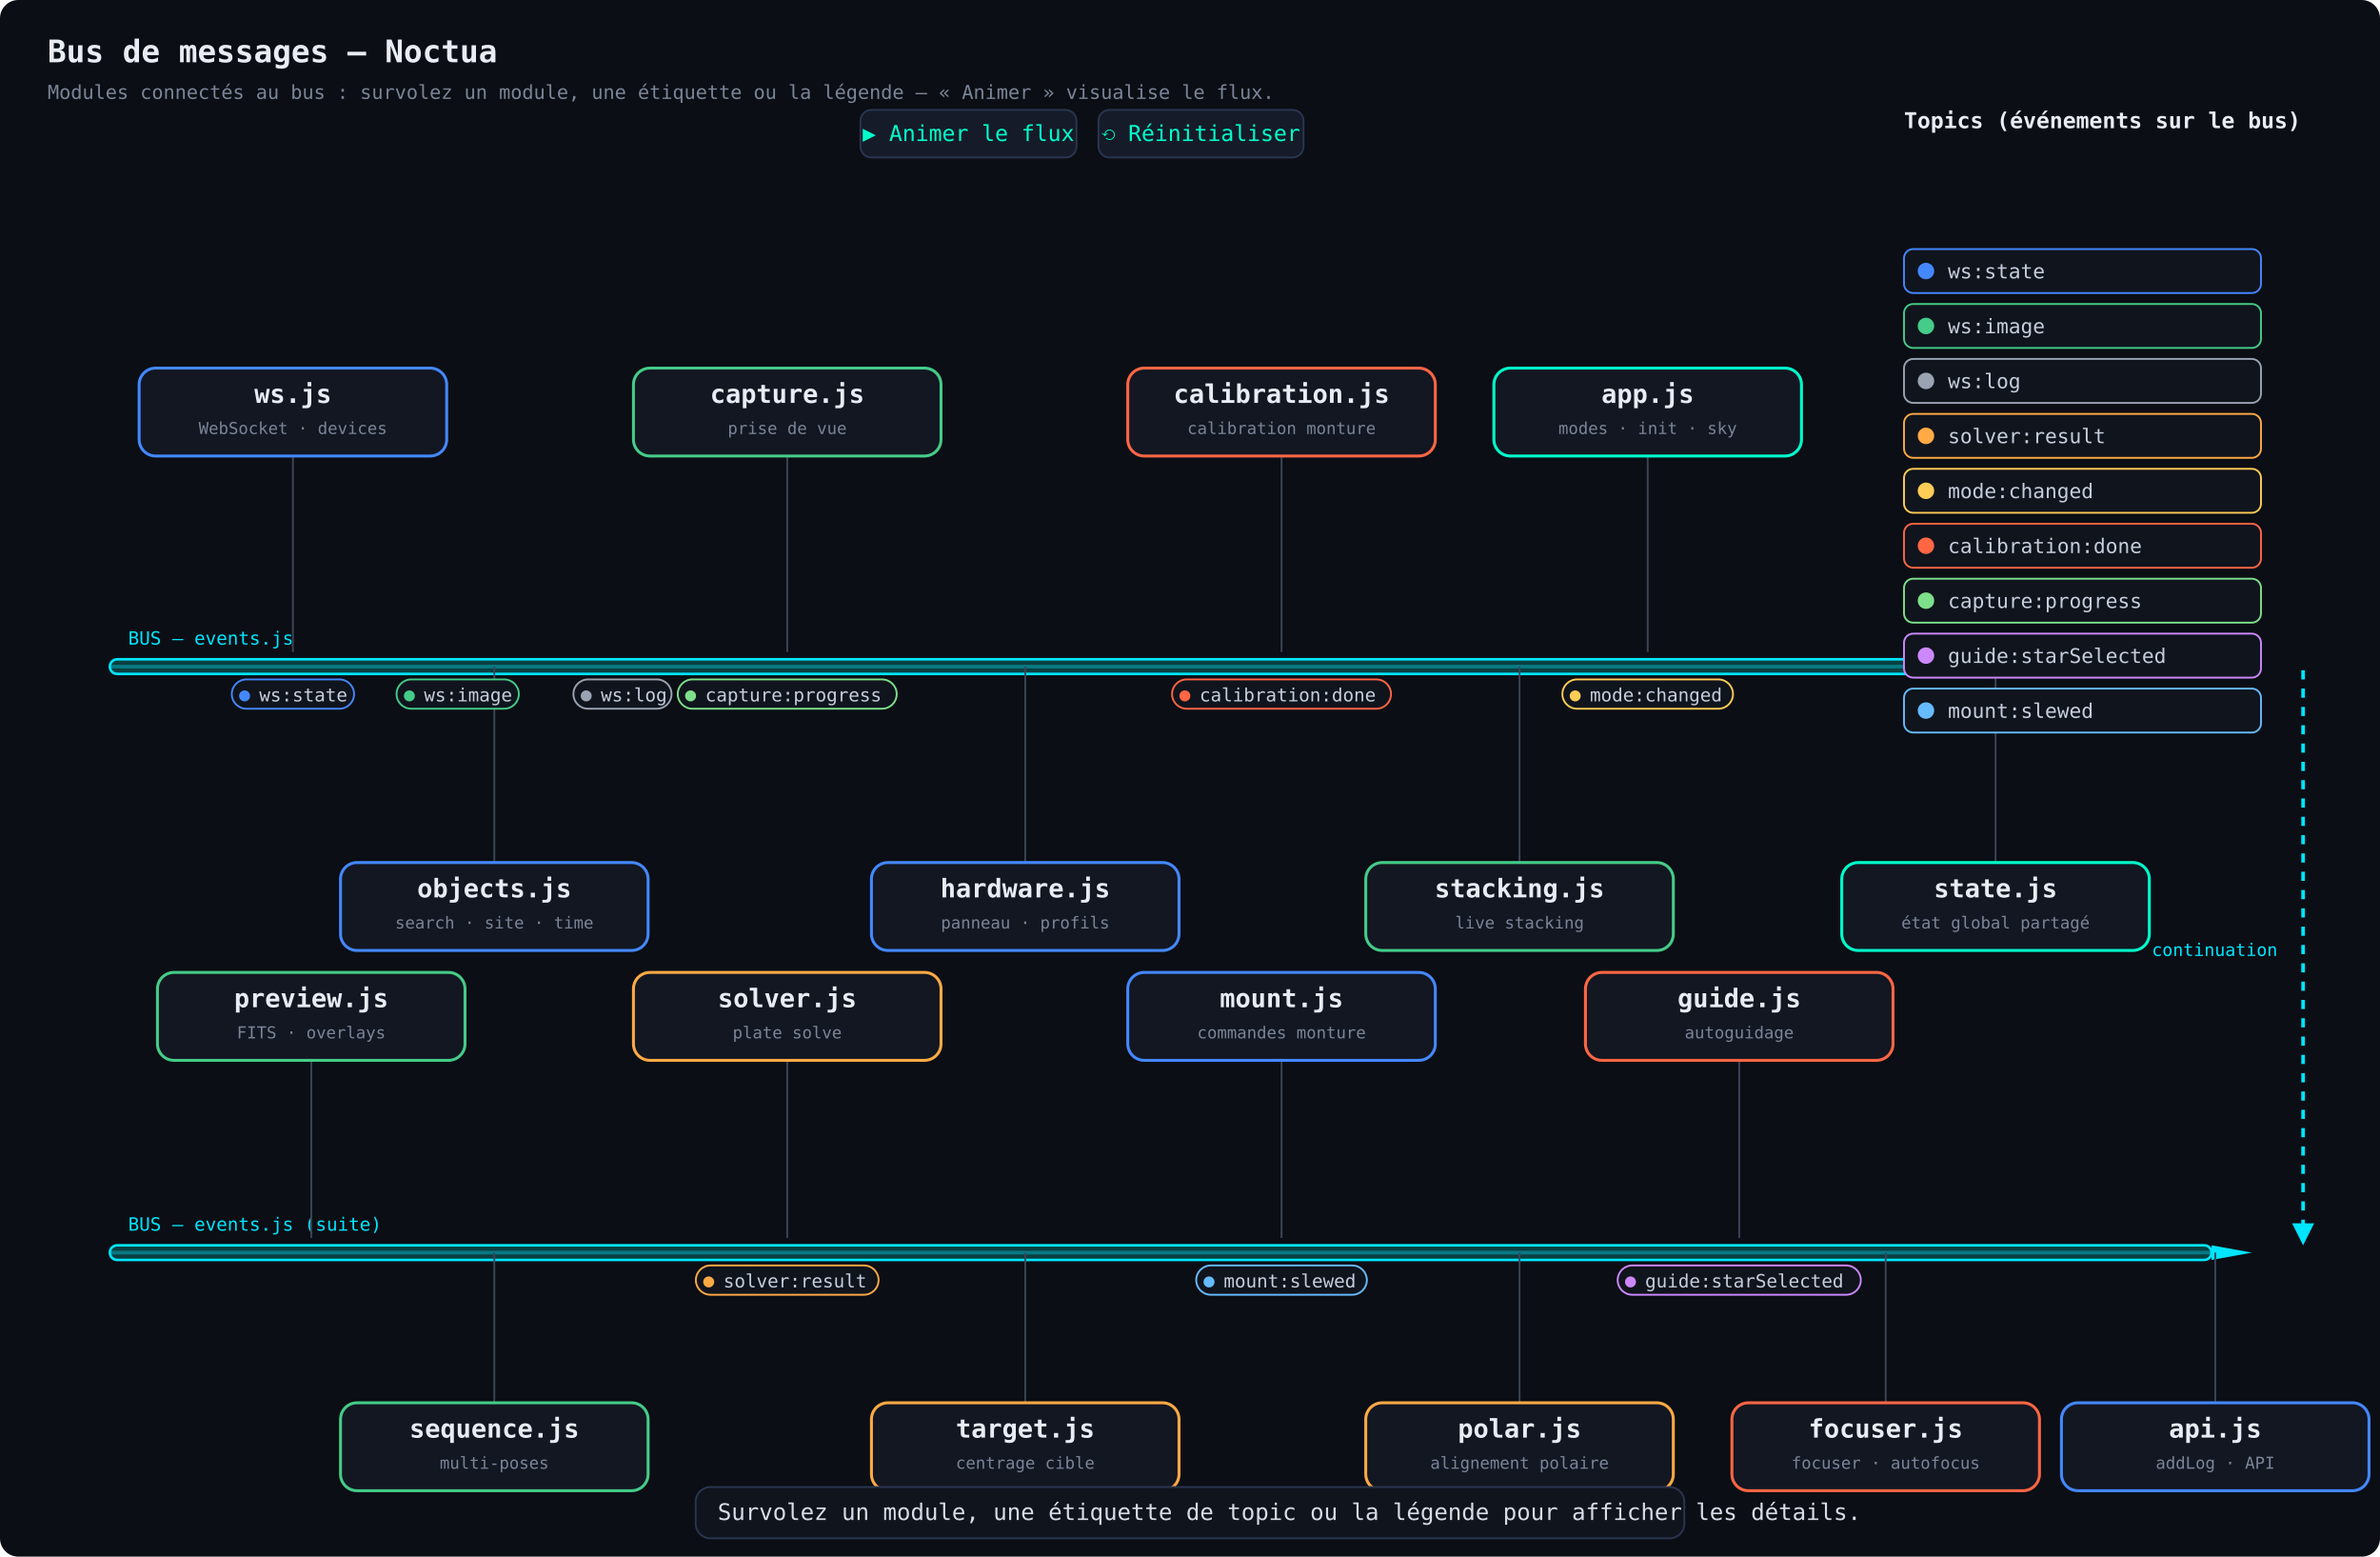
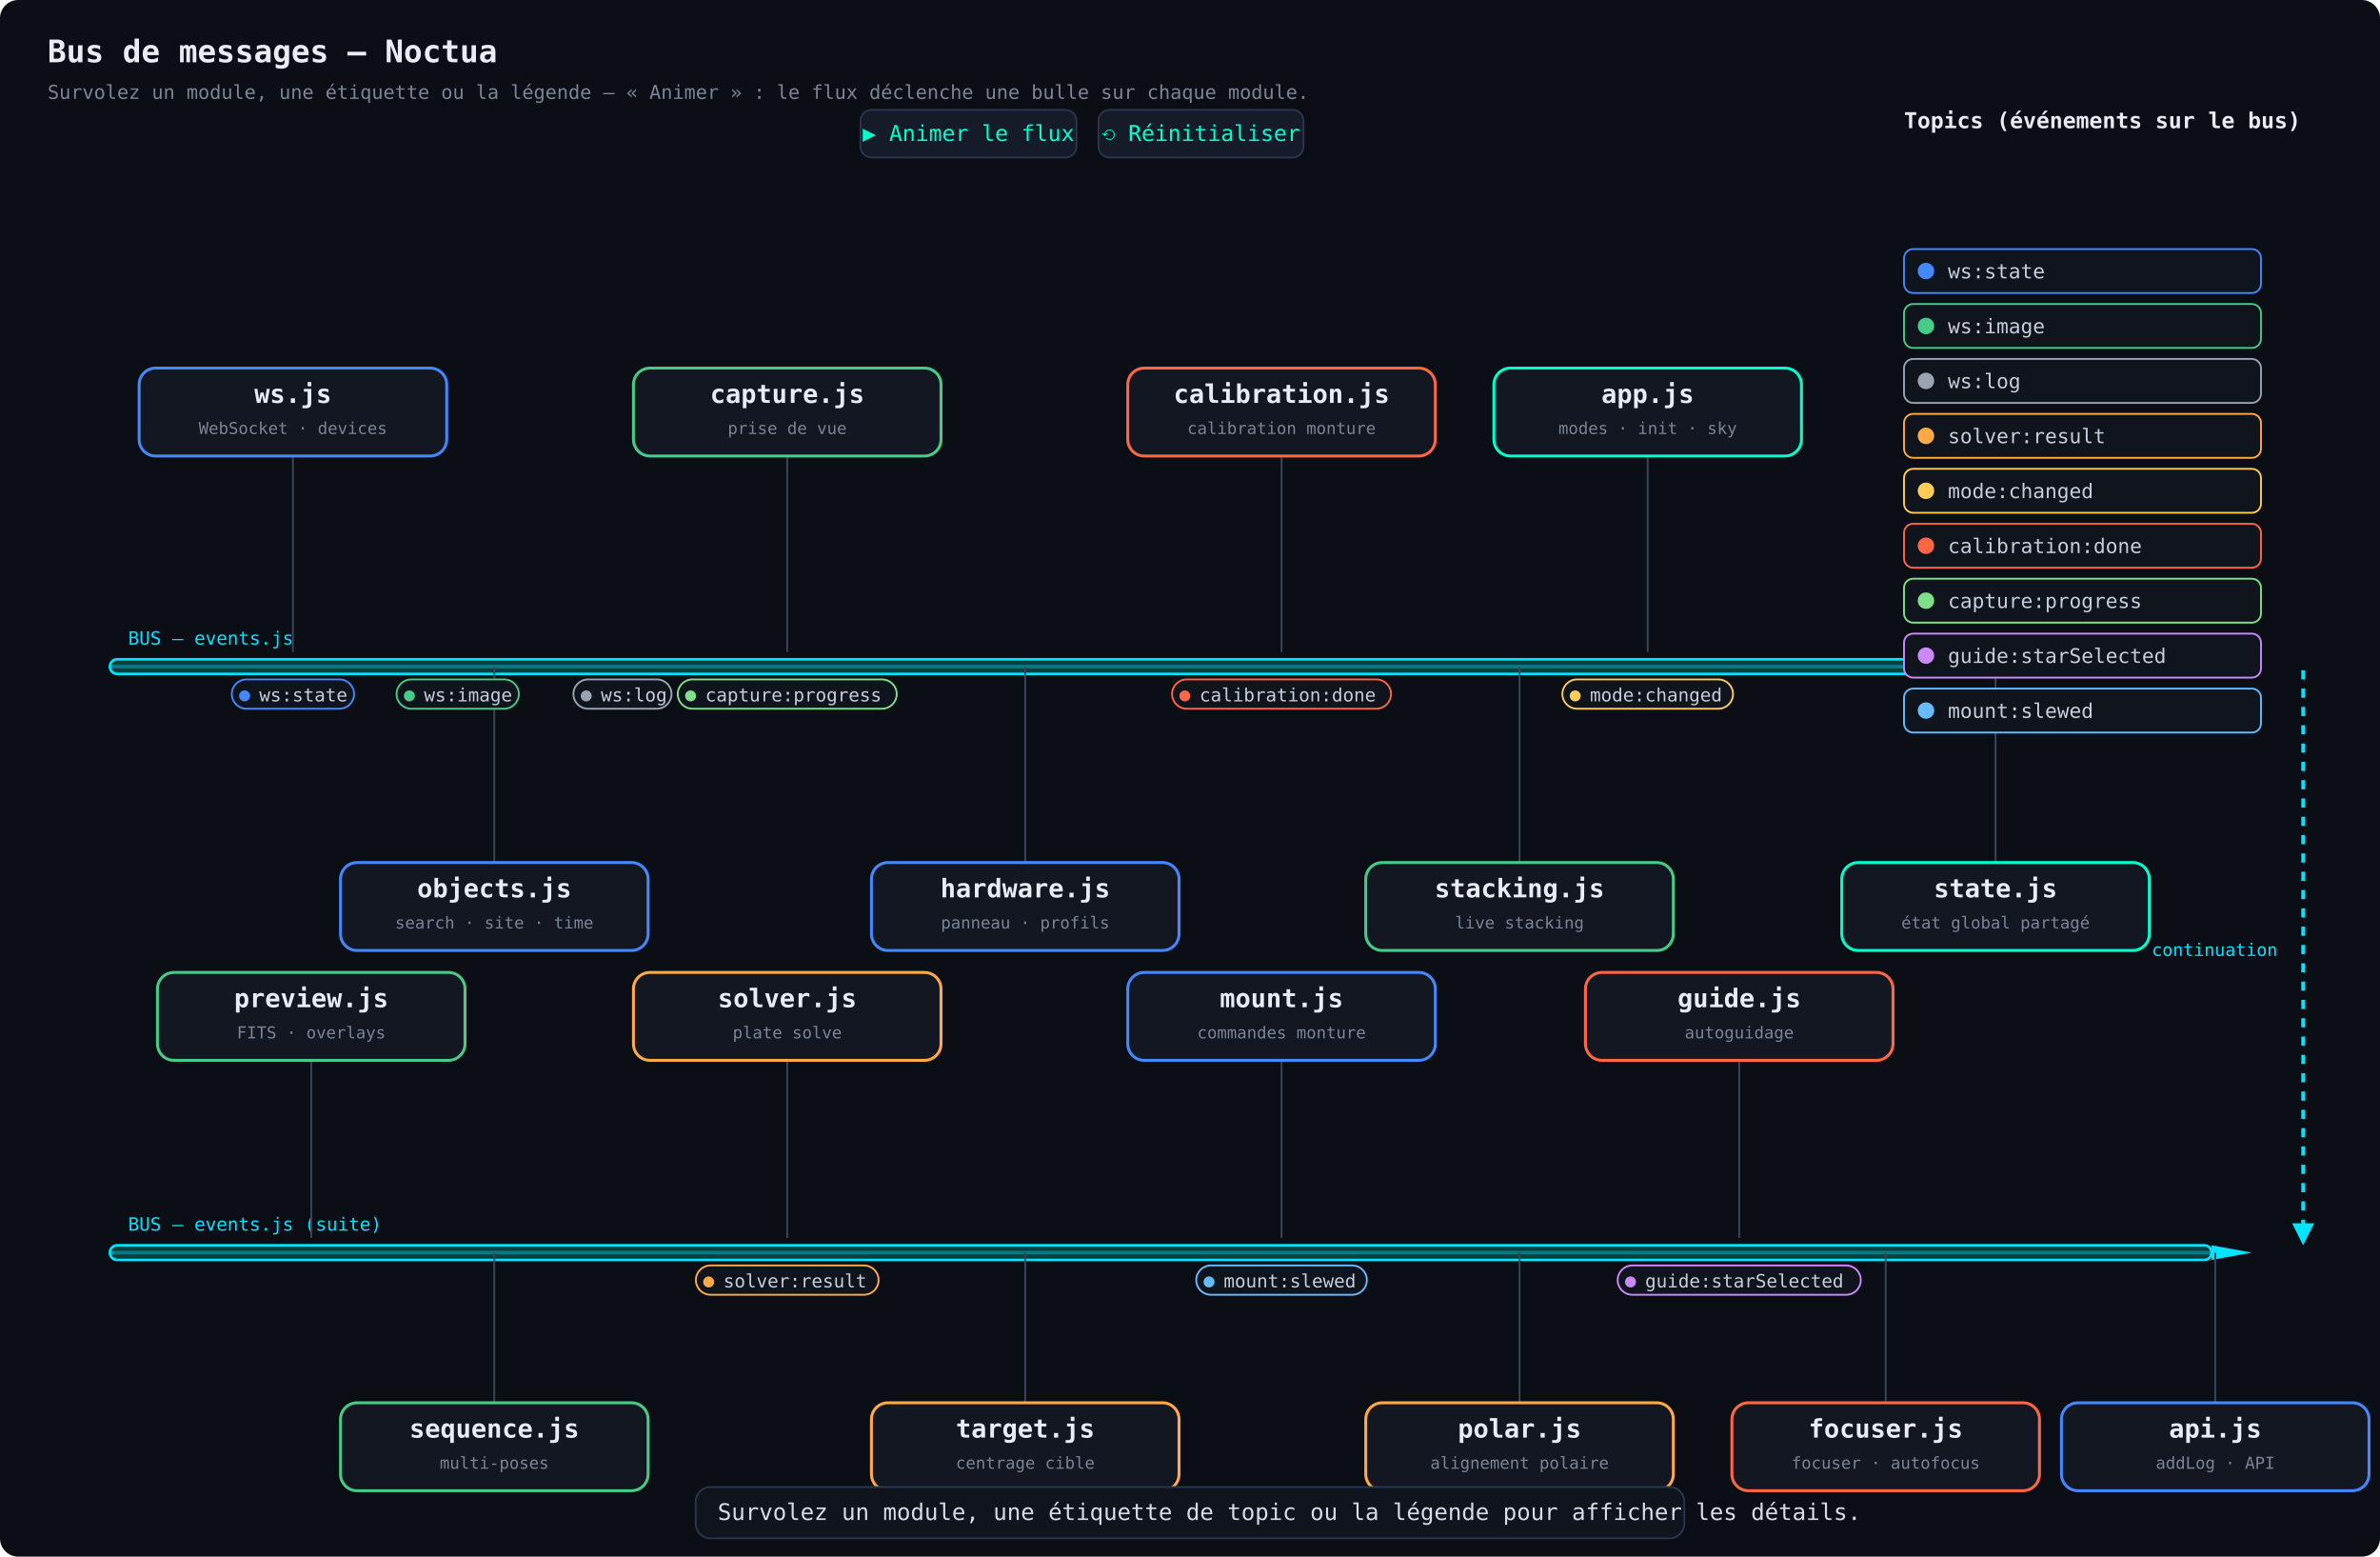
<svg xmlns="http://www.w3.org/2000/svg" id="bus-svg" viewBox="0 0 1300 850" font-family="ui-monospace, Menlo, Consolas, monospace" role="img" aria-label="Bus de messages Noctua — modules connectés à un bus horizontal">
  <style>
    .node { cursor:pointer; transition: opacity .25s; }
    .node rect { fill:#131722; stroke-width:1.6; rx:9; }
    .node .n { fill:#e8ecf4; font-size:14px; font-weight:bold; }
    .node .s { fill:#7a8598; font-size:9px; }
    .node.active rect { filter: drop-shadow(0 0 7px currentColor); }
    .node.dim, .stub.dim, .tag-pill.dim, .legend-item.dim { opacity:.12; }
+     .node.buspass rect { stroke-width:2.8; filter: drop-shadow(0 0 9px #00e5ff); }
    .stub { transition: opacity .25s; }
    .stub.active { stroke-width:2.5; }
    .busbar { pointer-events:none; }
    .busflow { opacity:.35; }
    .flow .busflow { stroke-dasharray:14 10; animation: dash 1.2s linear infinite; }
    @keyframes dash { to { stroke-dashoffset:-24; } }
+     .msg-marker { visibility:hidden; pointer-events:none; filter: drop-shadow(0 0 6px #00e5ff); }
+     .flow .msg-marker { visibility:visible; }
+     #bubble { visibility:hidden; pointer-events:none; }
+     #bubble-rect { fill:#141b2a; fill-opacity:.97; stroke:#00e5ff; stroke-width:1.2; rx:8; }
+     #bubble-pointer { fill:#141b2a; stroke:#00e5ff; stroke-width:1; }
+     #bubble-name { fill:#e8ecf4; font-size:12px; font-weight:bold; }
+     #bubble-desc { fill:#9fb0c8; font-size:9.5px; }
    .tag-pill { cursor:pointer; transition: opacity .25s; }
    .tag-pill rect { fill:#10141d; }
    .tag-pill text { font-size:10px; fill:#c6cedd; }
    .tag-pill.active rect { fill:#1a2333; }
    .cont { pointer-events:none; }
    .legend-item { cursor:pointer; transition: opacity .25s; }
    .legend-item rect { fill:#10141d; stroke-width:1; rx:5; }
    .legend-item text { font-size:11px; fill:#c6cedd; }
    .legend-item.active rect { stroke-width:1.6; }
    .legend-title { font-size:12px; font-weight:bold; fill:#e8ecf4; }
    .btn { cursor:pointer; }
    .btn rect { fill:#151b28; stroke:#2a3550; stroke-width:1; rx:6; }
    .btn text { font-size:12px; fill:#00ffcc; }
    .btn:hover rect { fill:#1c2436; }
    #info-bar rect { fill:#10141d; stroke:#2a3550; stroke-width:1; rx:8; }
    #info-text { font-size:12.5px; fill:#d7dde8; }
</style>
  <defs>
    <marker id="m_cont" viewBox="0 0 10 10" refX="5" refY="5" markerWidth="6" markerHeight="6" orient="auto">
      <path d="M 0 0 L 10 5 L 0 10 z" fill="#00e5ff" />
    </marker>
    <marker id="m_t_ws_state" viewBox="0 0 10 10" refX="9" refY="5" markerWidth="6" markerHeight="6" orient="auto-start-reverse">
      <path d="M 0 0 L 10 5 L 10 0 z" fill="#4488ff" />
    </marker>
    <marker id="m_t_ws_image" viewBox="0 0 10 10" refX="9" refY="5" markerWidth="6" markerHeight="6" orient="auto-start-reverse">
      <path d="M 0 0 L 10 5 L 10 0 z" fill="#44cc88" />
    </marker>
    <marker id="m_t_ws_log" viewBox="0 0 10 10" refX="9" refY="5" markerWidth="6" markerHeight="6" orient="auto-start-reverse">
      <path d="M 0 0 L 10 5 L 10 0 z" fill="#9aa3b2" />
    </marker>
    <marker id="m_t_solver_result" viewBox="0 0 10 10" refX="9" refY="5" markerWidth="6" markerHeight="6" orient="auto-start-reverse">
      <path d="M 0 0 L 10 5 L 10 0 z" fill="#ffaa44" />
    </marker>
    <marker id="m_t_mode_changed" viewBox="0 0 10 10" refX="9" refY="5" markerWidth="6" markerHeight="6" orient="auto-start-reverse">
      <path d="M 0 0 L 10 5 L 10 0 z" fill="#ffcc55" />
    </marker>
    <marker id="m_t_calibration_done" viewBox="0 0 10 10" refX="9" refY="5" markerWidth="6" markerHeight="6" orient="auto-start-reverse">
      <path d="M 0 0 L 10 5 L 10 0 z" fill="#ff6644" />
    </marker>
    <marker id="m_t_capture_progress" viewBox="0 0 10 10" refX="9" refY="5" markerWidth="6" markerHeight="6" orient="auto-start-reverse">
      <path d="M 0 0 L 10 5 L 10 0 z" fill="#7ee08a" />
    </marker>
    <marker id="m_t_guide_star" viewBox="0 0 10 10" refX="9" refY="5" markerWidth="6" markerHeight="6" orient="auto-start-reverse">
      <path d="M 0 0 L 10 5 L 10 0 z" fill="#cc88ff" />
    </marker>
    <marker id="m_t_mount_slewed" viewBox="0 0 10 10" refX="9" refY="5" markerWidth="6" markerHeight="6" orient="auto-start-reverse">
      <path d="M 0 0 L 10 5 L 10 0 z" fill="#66bbff" />
    </marker>
  </defs>
  <rect class="bg" width="1300" height="850" rx="10" fill="#0b0e14" />
  <text x="26" y="34" font-size="17" font-weight="bold" fill="#e8ecf4">Bus de messages — Noctua</text>
-   <text x="26" y="54" font-size="10.5" fill="#7a8598">Modules connectés au bus : survolez un module, une étiquette ou la légende — « Animer » visualise le flux.</text>
+   <text x="26" y="54" font-size="10.5" fill="#7a8598">Survolez un module, une étiquette ou la légende — « Animer » : le flux déclenche une bulle sur chaque module.</text>
  <g class="busbar">
    <rect x="60" y="360" width="1148" height="8" rx="4" fill="#0a3f40" stroke="#00e5ff" stroke-width="1.4" />
    <line class="busflow" x1="60" y1="364" x2="1208" y2="364" stroke="#00e5ff" stroke-width="2" />
    <polygon points="1208,360 1230,364 1208,368" fill="#00e5ff" />
    <text x="70" y="352" font-size="10" fill="#00e5ff">BUS — events.js</text>
  </g>
  <g class="busbar">
    <rect x="60" y="680" width="1148" height="8" rx="4" fill="#0a3f40" stroke="#00e5ff" stroke-width="1.4" />
    <line class="busflow" x1="60" y1="684" x2="1208" y2="684" stroke="#00e5ff" stroke-width="2" />
    <polygon points="1208,680 1230,684 1208,688" fill="#00e5ff" />
    <text x="70" y="672" font-size="10" fill="#00e5ff">BUS — events.js (suite)</text>
  </g>
  <line class="cont" x1="1258" y1="366" x2="1258" y2="674" stroke="#00e5ff" stroke-width="2" stroke-dasharray="5 5" marker-end="url(#m_cont)" />
  <text x="1244" y="522" text-anchor="end" font-size="9.5" fill="#00e5ff">continuation</text>
  <line class="stub t_ws_image t_ws_log t_ws_state" data-module="ws" data-topics="t_ws_image t_ws_log t_ws_state" x1="160" y1="249" x2="160" y2="356" stroke="#3a4558" />
  <line class="stub t_capture_progress t_ws_state" data-module="capture" data-topics="t_capture_progress t_ws_state" x1="430" y1="249" x2="430" y2="356" stroke="#3a4558" />
  <line class="stub t_calibration_done" data-module="calibration" data-topics="t_calibration_done" x1="700" y1="249" x2="700" y2="356" stroke="#3a4558" />
  <line class="stub t_calibration_done t_capture_progress t_mode_changed" data-module="app" data-topics="t_calibration_done t_capture_progress t_mode_changed" x1="900" y1="249" x2="900" y2="356" stroke="#3a4558" />
  <line class="stub " data-module="objects" data-topics="" x1="270" y1="471" x2="270" y2="364" stroke="#3a4558" />
  <line class="stub t_mode_changed t_ws_state" data-module="hardware" data-topics="t_mode_changed t_ws_state" x1="560" y1="471" x2="560" y2="364" stroke="#3a4558" />
  <line class="stub t_capture_progress" data-module="stacking" data-topics="t_capture_progress" x1="830" y1="471" x2="830" y2="364" stroke="#3a4558" />
  <line class="stub " data-module="state" data-topics="" x1="1090" y1="471" x2="1090" y2="364" stroke="#3a4558" />
  <line class="stub t_guide_star t_solver_result t_ws_image" data-module="preview" data-topics="t_guide_star t_solver_result t_ws_image" x1="170" y1="579" x2="170" y2="676" stroke="#3a4558" />
  <line class="stub t_mode_changed t_solver_result t_ws_state" data-module="solver" data-topics="t_mode_changed t_solver_result t_ws_state" x1="430" y1="579" x2="430" y2="676" stroke="#3a4558" />
  <line class="stub t_mount_slewed t_ws_state" data-module="mount" data-topics="t_mount_slewed t_ws_state" x1="700" y1="579" x2="700" y2="676" stroke="#3a4558" />
  <line class="stub t_calibration_done t_guide_star t_ws_state" data-module="guide" data-topics="t_calibration_done t_guide_star t_ws_state" x1="950" y1="579" x2="950" y2="676" stroke="#3a4558" />
  <line class="stub t_capture_progress" data-module="sequence" data-topics="t_capture_progress" x1="270" y1="766" x2="270" y2="684" stroke="#3a4558" />
  <line class="stub t_mount_slewed t_solver_result" data-module="target" data-topics="t_mount_slewed t_solver_result" x1="560" y1="766" x2="560" y2="684" stroke="#3a4558" />
  <line class="stub " data-module="polar" data-topics="" x1="830" y1="766" x2="830" y2="684" stroke="#3a4558" />
  <line class="stub t_ws_state" data-module="focuser" data-topics="t_ws_state" x1="1030" y1="766" x2="1030" y2="684" stroke="#3a4558" />
  <line class="stub t_ws_log" data-module="api" data-topics="t_ws_log" x1="1210" y1="766" x2="1210" y2="684" stroke="#3a4558" />
  <g class="tag-pill" data-topic="t_ws_state" data-color="#4488ff" data-info="ws:state — producteur ws → mount, capture, focuser, solver, guide, hardware — payload { devices }" transform="translate(160 380)">
    <line class="tick" x1="0" y1="0" x2="0" y2="0" stroke="#4488ff" />
    <rect x="-33.4" y="-9" width="66.8" height="16" rx="8" stroke="#4488ff" />
    <circle cx="-26.4" cy="0" r="3" fill="#4488ff" />
    <text x="-18.4" y="3">ws:state</text>
  </g>
  <g class="tag-pill" data-topic="t_ws_image" data-color="#44cc88" data-info="ws:image — producteur ws → preview — payload { device, format, b64 }" transform="translate(250 380)">
    <line class="tick" x1="0" y1="0" x2="0" y2="0" stroke="#44cc88" />
    <rect x="-33.4" y="-9" width="66.8" height="16" rx="8" stroke="#44cc88" />
    <circle cx="-26.4" cy="0" r="3" fill="#44cc88" />
    <text x="-18.4" y="3">ws:image</text>
  </g>
  <g class="tag-pill" data-topic="t_ws_log" data-color="#9aa3b2" data-info="ws:log — producteur ws → api — payload { level, logger, msg }" transform="translate(340 380)">
    <line class="tick" x1="0" y1="0" x2="0" y2="0" stroke="#9aa3b2" />
    <rect x="-26.8" y="-9" width="53.6" height="16" rx="8" stroke="#9aa3b2" />
    <circle cx="-19.8" cy="0" r="3" fill="#9aa3b2" />
    <text x="-11.8" y="3">ws:log</text>
  </g>
  <g class="tag-pill" data-topic="t_solver_result" data-color="#ffaa44" data-info="solver:result — producteur solver → target, preview — payload { result }" transform="translate(430 700)">
    <line class="tick" x1="0" y1="0" x2="0" y2="0" stroke="#ffaa44" />
    <rect x="-49.9" y="-9" width="99.8" height="16" rx="8" stroke="#ffaa44" />
    <circle cx="-42.9" cy="0" r="3" fill="#ffaa44" />
    <text x="-34.9" y="3">solver:result</text>
  </g>
  <g class="tag-pill" data-topic="t_mode_changed" data-color="#ffcc55" data-info="mode:changed — producteur app → solver, hardware — payload { mode }" transform="translate(900 380)">
    <line class="tick" x1="0" y1="0" x2="0" y2="0" stroke="#ffcc55" />
    <rect x="-46.6" y="-9" width="93.2" height="16" rx="8" stroke="#ffcc55" />
    <circle cx="-39.6" cy="0" r="3" fill="#ffcc55" />
    <text x="-31.6" y="3">mode:changed</text>
  </g>
  <g class="tag-pill" data-topic="t_calibration_done" data-color="#ff6644" data-info="calibration:done — producteur calibration → app, guide — payload { quality, gains }" transform="translate(700 380)">
    <line class="tick" x1="0" y1="0" x2="0" y2="0" stroke="#ff6644" />
    <rect x="-59.8" y="-9" width="119.6" height="16" rx="8" stroke="#ff6644" />
    <circle cx="-52.8" cy="0" r="3" fill="#ff6644" />
    <text x="-44.8" y="3">calibration:done</text>
  </g>
  <g class="tag-pill" data-topic="t_capture_progress" data-color="#7ee08a" data-info="capture:progress — producteur capture → sequence, stacking, app — payload { done, total, last }" transform="translate(430 380)">
    <line class="tick" x1="0" y1="0" x2="0" y2="0" stroke="#7ee08a" />
    <rect x="-59.8" y="-9" width="119.6" height="16" rx="8" stroke="#7ee08a" />
    <circle cx="-52.8" cy="0" r="3" fill="#7ee08a" />
    <text x="-44.8" y="3">capture:progress</text>
  </g>
  <g class="tag-pill" data-topic="t_guide_star" data-color="#cc88ff" data-info="guide:starSelected — producteur preview → guide — payload { star }" transform="translate(950 700)">
    <line class="tick" x1="0" y1="0" x2="0" y2="0" stroke="#cc88ff" />
    <rect x="-66.4" y="-9" width="132.8" height="16" rx="8" stroke="#cc88ff" />
    <circle cx="-59.4" cy="0" r="3" fill="#cc88ff" />
    <text x="-51.4" y="3">guide:starSelected</text>
  </g>
  <g class="tag-pill" data-topic="t_mount_slewed" data-color="#66bbff" data-info="mount:slewed — producteur mount → target — payload { ra, dec }" transform="translate(700 700)">
    <line class="tick" x1="0" y1="0" x2="0" y2="0" stroke="#66bbff" />
    <rect x="-46.6" y="-9" width="93.2" height="16" rx="8" stroke="#66bbff" />
    <circle cx="-39.6" cy="0" r="3" fill="#66bbff" />
    <text x="-31.6" y="3">mount:slewed</text>
  </g>
  <g class="node t_ws_image t_ws_log t_ws_state" data-module="ws" data-topics="t_ws_image t_ws_log t_ws_state" transform="translate(76 201)">
    <rect width="168" height="48" stroke="#4488ff" />
    <text x="84" y="19" text-anchor="middle" class="n">ws.js</text>
    <text x="84" y="36" text-anchor="middle" class="s">WebSocket · devices</text>
  </g>
  <g class="node t_capture_progress t_ws_state" data-module="capture" data-topics="t_capture_progress t_ws_state" transform="translate(346 201)">
    <rect width="168" height="48" stroke="#44cc88" />
    <text x="84" y="19" text-anchor="middle" class="n">capture.js</text>
    <text x="84" y="36" text-anchor="middle" class="s">prise de vue</text>
  </g>
  <g class="node t_calibration_done" data-module="calibration" data-topics="t_calibration_done" transform="translate(616 201)">
    <rect width="168" height="48" stroke="#ff6644" />
    <text x="84" y="19" text-anchor="middle" class="n">calibration.js</text>
    <text x="84" y="36" text-anchor="middle" class="s">calibration monture</text>
  </g>
  <g class="node t_calibration_done t_capture_progress t_mode_changed" data-module="app" data-topics="t_calibration_done t_capture_progress t_mode_changed" transform="translate(816 201)">
    <rect width="168" height="48" stroke="#00ffcc" />
    <text x="84" y="19" text-anchor="middle" class="n">app.js</text>
    <text x="84" y="36" text-anchor="middle" class="s">modes · init · sky</text>
  </g>
  <g class="node " data-module="objects" data-topics="" transform="translate(186 471)">
    <rect width="168" height="48" stroke="#4488ff" />
    <text x="84" y="19" text-anchor="middle" class="n">objects.js</text>
    <text x="84" y="36" text-anchor="middle" class="s">search · site · time</text>
  </g>
  <g class="node t_mode_changed t_ws_state" data-module="hardware" data-topics="t_mode_changed t_ws_state" transform="translate(476 471)">
    <rect width="168" height="48" stroke="#4488ff" />
    <text x="84" y="19" text-anchor="middle" class="n">hardware.js</text>
    <text x="84" y="36" text-anchor="middle" class="s">panneau · profils</text>
  </g>
  <g class="node t_capture_progress" data-module="stacking" data-topics="t_capture_progress" transform="translate(746 471)">
    <rect width="168" height="48" stroke="#44cc88" />
    <text x="84" y="19" text-anchor="middle" class="n">stacking.js</text>
    <text x="84" y="36" text-anchor="middle" class="s">live stacking</text>
  </g>
  <g class="node " data-module="state" data-topics="" transform="translate(1006 471)">
    <rect width="168" height="48" stroke="#00ffcc" />
    <text x="84" y="19" text-anchor="middle" class="n">state.js</text>
    <text x="84" y="36" text-anchor="middle" class="s">état global partagé</text>
  </g>
  <g class="node t_guide_star t_solver_result t_ws_image" data-module="preview" data-topics="t_guide_star t_solver_result t_ws_image" transform="translate(86 531)">
    <rect width="168" height="48" stroke="#44cc88" />
    <text x="84" y="19" text-anchor="middle" class="n">preview.js</text>
    <text x="84" y="36" text-anchor="middle" class="s">FITS · overlays</text>
  </g>
  <g class="node t_mode_changed t_solver_result t_ws_state" data-module="solver" data-topics="t_mode_changed t_solver_result t_ws_state" transform="translate(346 531)">
    <rect width="168" height="48" stroke="#ffaa44" />
    <text x="84" y="19" text-anchor="middle" class="n">solver.js</text>
    <text x="84" y="36" text-anchor="middle" class="s">plate solve</text>
  </g>
  <g class="node t_mount_slewed t_ws_state" data-module="mount" data-topics="t_mount_slewed t_ws_state" transform="translate(616 531)">
    <rect width="168" height="48" stroke="#4488ff" />
    <text x="84" y="19" text-anchor="middle" class="n">mount.js</text>
    <text x="84" y="36" text-anchor="middle" class="s">commandes monture</text>
  </g>
  <g class="node t_calibration_done t_guide_star t_ws_state" data-module="guide" data-topics="t_calibration_done t_guide_star t_ws_state" transform="translate(866 531)">
    <rect width="168" height="48" stroke="#ff6644" />
    <text x="84" y="19" text-anchor="middle" class="n">guide.js</text>
    <text x="84" y="36" text-anchor="middle" class="s">autoguidage</text>
  </g>
  <g class="node t_capture_progress" data-module="sequence" data-topics="t_capture_progress" transform="translate(186 766)">
    <rect width="168" height="48" stroke="#44cc88" />
    <text x="84" y="19" text-anchor="middle" class="n">sequence.js</text>
    <text x="84" y="36" text-anchor="middle" class="s">multi-poses</text>
  </g>
  <g class="node t_mount_slewed t_solver_result" data-module="target" data-topics="t_mount_slewed t_solver_result" transform="translate(476 766)">
    <rect width="168" height="48" stroke="#ffaa44" />
    <text x="84" y="19" text-anchor="middle" class="n">target.js</text>
    <text x="84" y="36" text-anchor="middle" class="s">centrage cible</text>
  </g>
  <g class="node " data-module="polar" data-topics="" transform="translate(746 766)">
    <rect width="168" height="48" stroke="#ffaa44" />
    <text x="84" y="19" text-anchor="middle" class="n">polar.js</text>
    <text x="84" y="36" text-anchor="middle" class="s">alignement polaire</text>
  </g>
  <g class="node t_ws_state" data-module="focuser" data-topics="t_ws_state" transform="translate(946 766)">
    <rect width="168" height="48" stroke="#ff6644" />
    <text x="84" y="19" text-anchor="middle" class="n">focuser.js</text>
    <text x="84" y="36" text-anchor="middle" class="s">focuser · autofocus</text>
  </g>
  <g class="node t_ws_log" data-module="api" data-topics="t_ws_log" transform="translate(1126 766)">
    <rect width="168" height="48" stroke="#4488ff" />
    <text x="84" y="19" text-anchor="middle" class="n">api.js</text>
    <text x="84" y="36" text-anchor="middle" class="s">addLog · API</text>
  </g>
+   <g id="msg-marker" class="msg-marker">
+     <circle r="6" fill="#00e5ff" opacity=".25" />
+     <circle r="3" fill="#eaffff" />
+   </g>
+   <g id="bubble">
+     <rect id="bubble-rect" x="-0" y="0" width="200" height="46" rx="8" />
+     <polygon id="bubble-pointer" points="93,46 100,53 107,46" />
+     <text id="bubble-name" x="12" y="18">module</text>
+     <text id="bubble-desc" x="12" y="33">description</text>
+   </g>
  <g class="btn" id="btn-animate" transform="translate(470 60)">
    <rect width="118" height="26" rx="6" />
    <text id="btn-animate-text" x="59" y="17" text-anchor="middle">▶ Animer le flux</text>
  </g>
  <g class="btn" id="btn-reset" transform="translate(600 60)">
    <rect width="112" height="26" rx="6" />
    <text x="56" y="17" text-anchor="middle">⟲ Réinitialiser</text>
  </g>
  <g transform="translate(1040 56)">
    <text class="legend-title" x="0" y="14">Topics (événements sur le bus)</text>
    <g class="legend-item" data-topic="t_ws_state" data-color="#4488ff" data-info="ws:state — producteur ws → mount, capture, focuser, solver, guide, hardware — payload { devices }" transform="translate(0 80)">
      <rect width="195" height="24" rx="5" stroke="#4488ff" />
      <circle cx="12" cy="12" r="4.5" fill="#4488ff" />
      <text x="24" y="16">ws:state</text>
    </g>
    <g class="legend-item" data-topic="t_ws_image" data-color="#44cc88" data-info="ws:image — producteur ws → preview — payload { device, format, b64 }" transform="translate(0 110)">
      <rect width="195" height="24" rx="5" stroke="#44cc88" />
      <circle cx="12" cy="12" r="4.5" fill="#44cc88" />
      <text x="24" y="16">ws:image</text>
    </g>
    <g class="legend-item" data-topic="t_ws_log" data-color="#9aa3b2" data-info="ws:log — producteur ws → api — payload { level, logger, msg }" transform="translate(0 140)">
      <rect width="195" height="24" rx="5" stroke="#9aa3b2" />
      <circle cx="12" cy="12" r="4.5" fill="#9aa3b2" />
      <text x="24" y="16">ws:log</text>
    </g>
    <g class="legend-item" data-topic="t_solver_result" data-color="#ffaa44" data-info="solver:result — producteur solver → target, preview — payload { result }" transform="translate(0 170)">
      <rect width="195" height="24" rx="5" stroke="#ffaa44" />
      <circle cx="12" cy="12" r="4.5" fill="#ffaa44" />
      <text x="24" y="16">solver:result</text>
    </g>
    <g class="legend-item" data-topic="t_mode_changed" data-color="#ffcc55" data-info="mode:changed — producteur app → solver, hardware — payload { mode }" transform="translate(0 200)">
      <rect width="195" height="24" rx="5" stroke="#ffcc55" />
      <circle cx="12" cy="12" r="4.5" fill="#ffcc55" />
      <text x="24" y="16">mode:changed</text>
    </g>
    <g class="legend-item" data-topic="t_calibration_done" data-color="#ff6644" data-info="calibration:done — producteur calibration → app, guide — payload { quality, gains }" transform="translate(0 230)">
      <rect width="195" height="24" rx="5" stroke="#ff6644" />
      <circle cx="12" cy="12" r="4.5" fill="#ff6644" />
      <text x="24" y="16">calibration:done</text>
    </g>
    <g class="legend-item" data-topic="t_capture_progress" data-color="#7ee08a" data-info="capture:progress — producteur capture → sequence, stacking, app — payload { done, total, last }" transform="translate(0 260)">
      <rect width="195" height="24" rx="5" stroke="#7ee08a" />
      <circle cx="12" cy="12" r="4.5" fill="#7ee08a" />
      <text x="24" y="16">capture:progress</text>
    </g>
    <g class="legend-item" data-topic="t_guide_star" data-color="#cc88ff" data-info="guide:starSelected — producteur preview → guide — payload { star }" transform="translate(0 290)">
      <rect width="195" height="24" rx="5" stroke="#cc88ff" />
      <circle cx="12" cy="12" r="4.5" fill="#cc88ff" />
      <text x="24" y="16">guide:starSelected</text>
    </g>
    <g class="legend-item" data-topic="t_mount_slewed" data-color="#66bbff" data-info="mount:slewed — producteur mount → target — payload { ra, dec }" transform="translate(0 320)">
      <rect width="195" height="24" rx="5" stroke="#66bbff" />
      <circle cx="12" cy="12" r="4.5" fill="#66bbff" />
      <text x="24" y="16">mount:slewed</text>
    </g>
  </g>
  <g id="info-bar" transform="translate(380 812)">
    <rect width="540" height="28" rx="8" />
    <text id="info-text" x="12" y="18">Survolez un module, une étiquette de topic ou la légende pour afficher les détails.</text>
  </g>
</svg>
